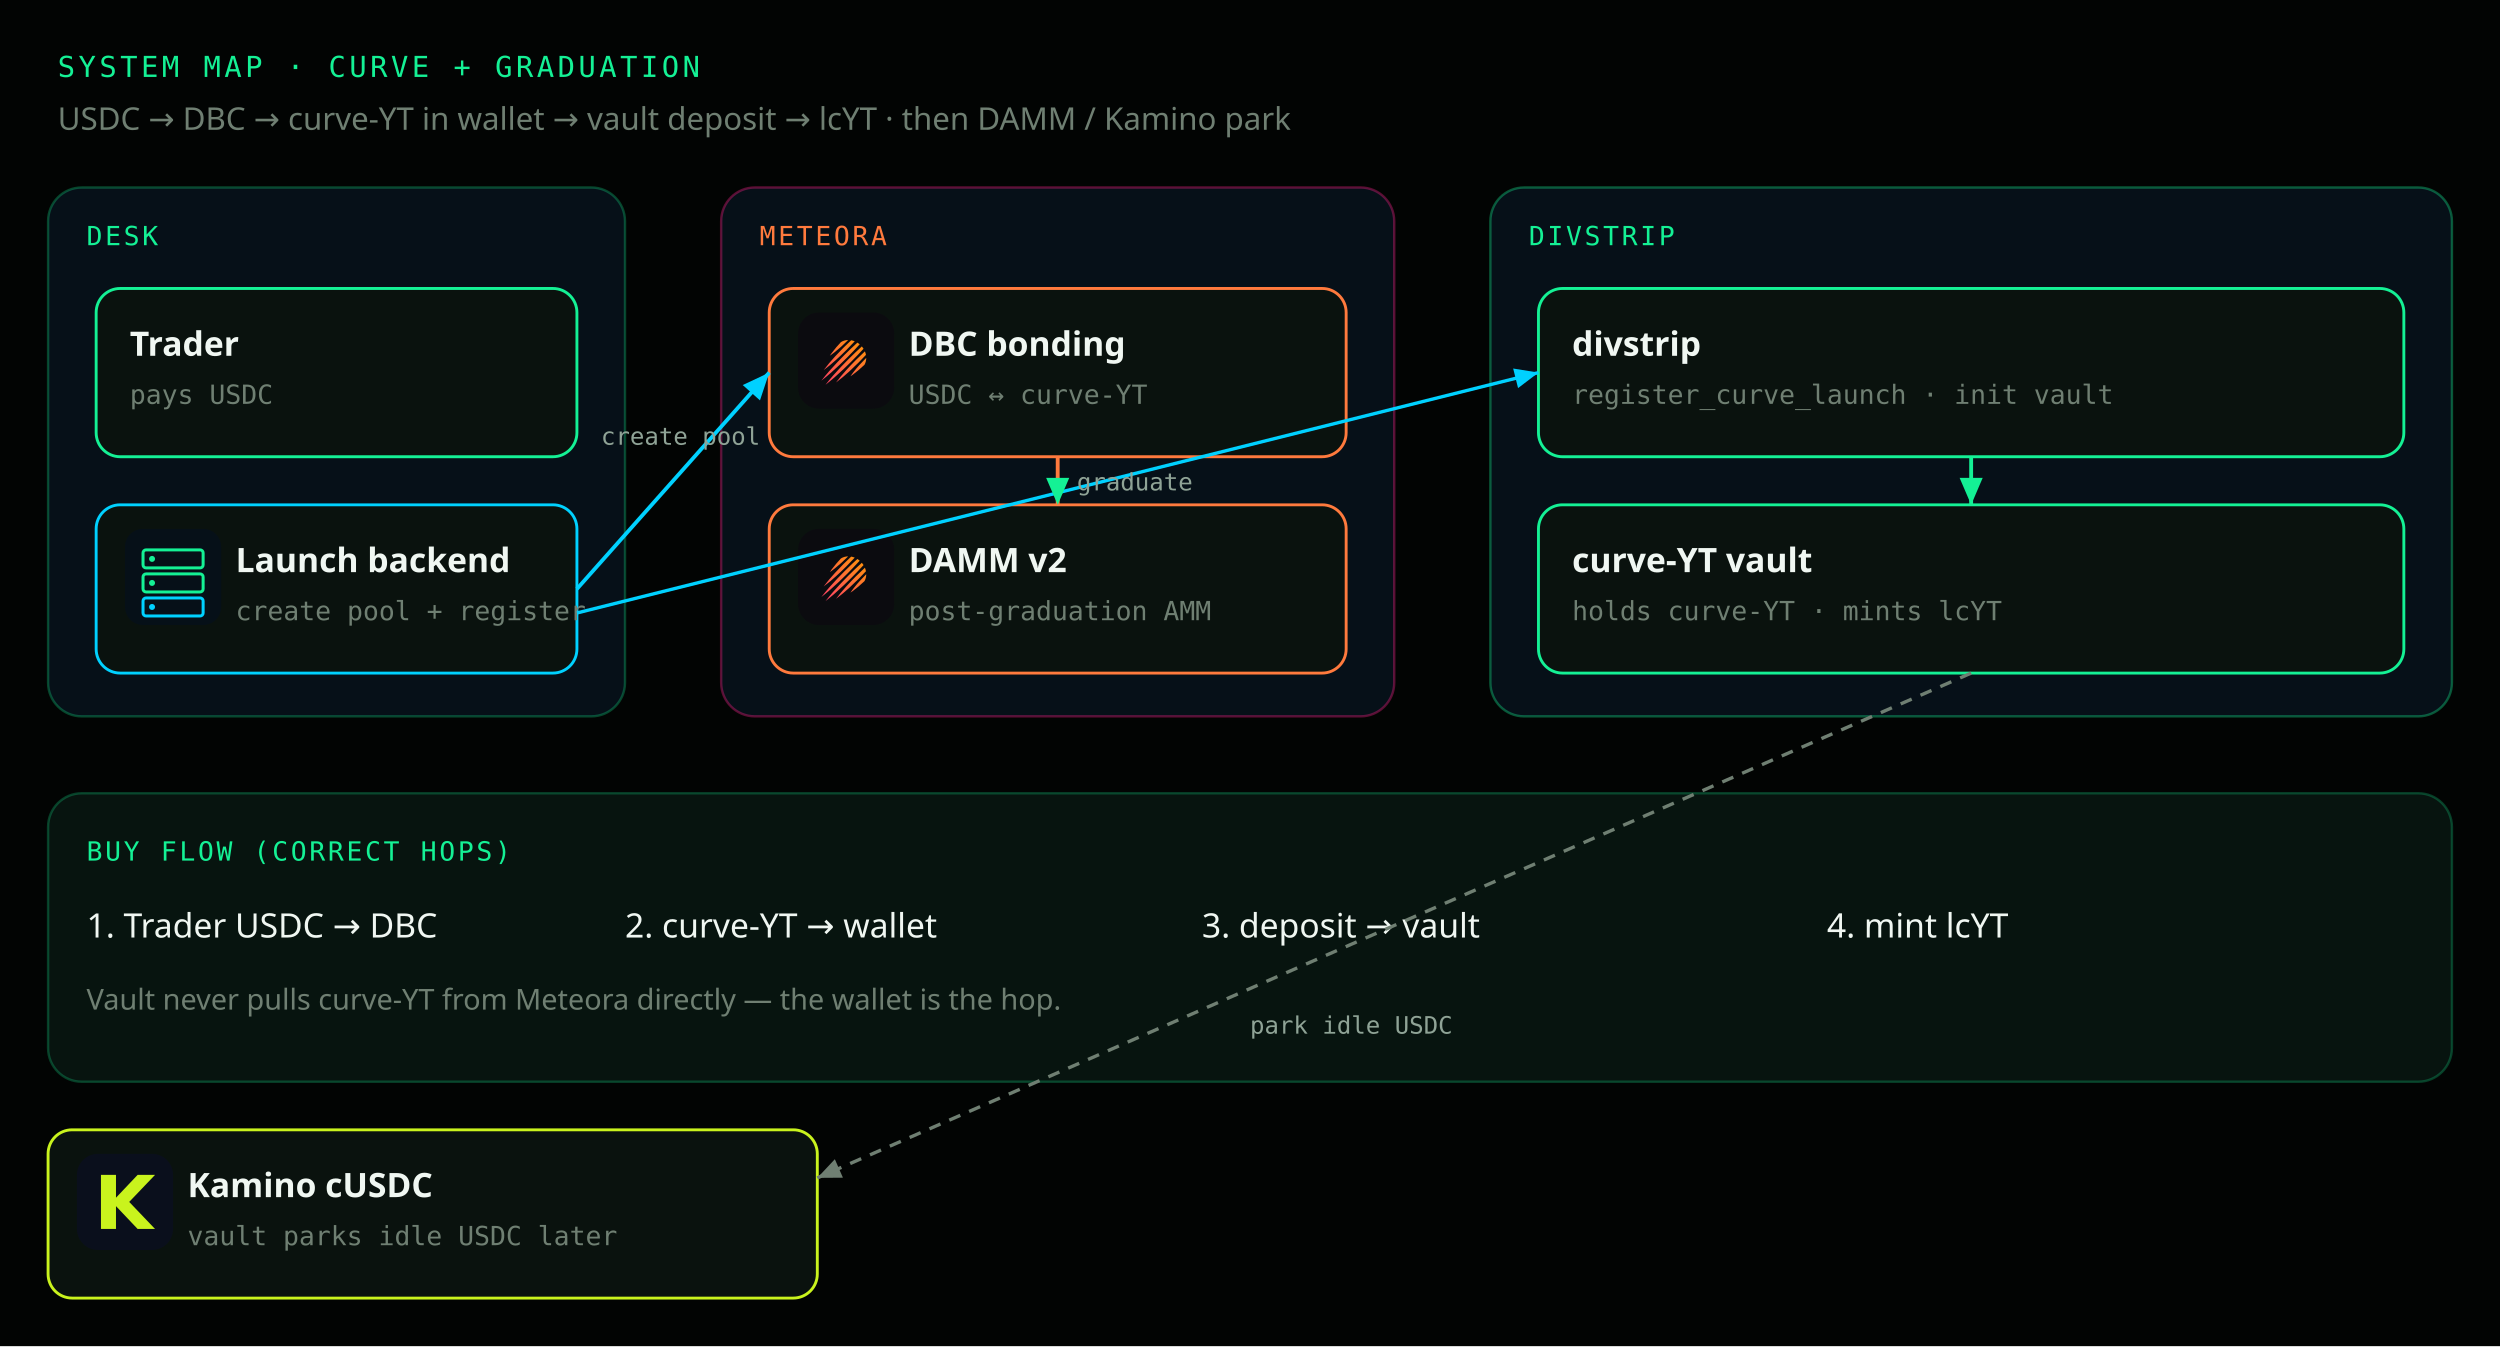
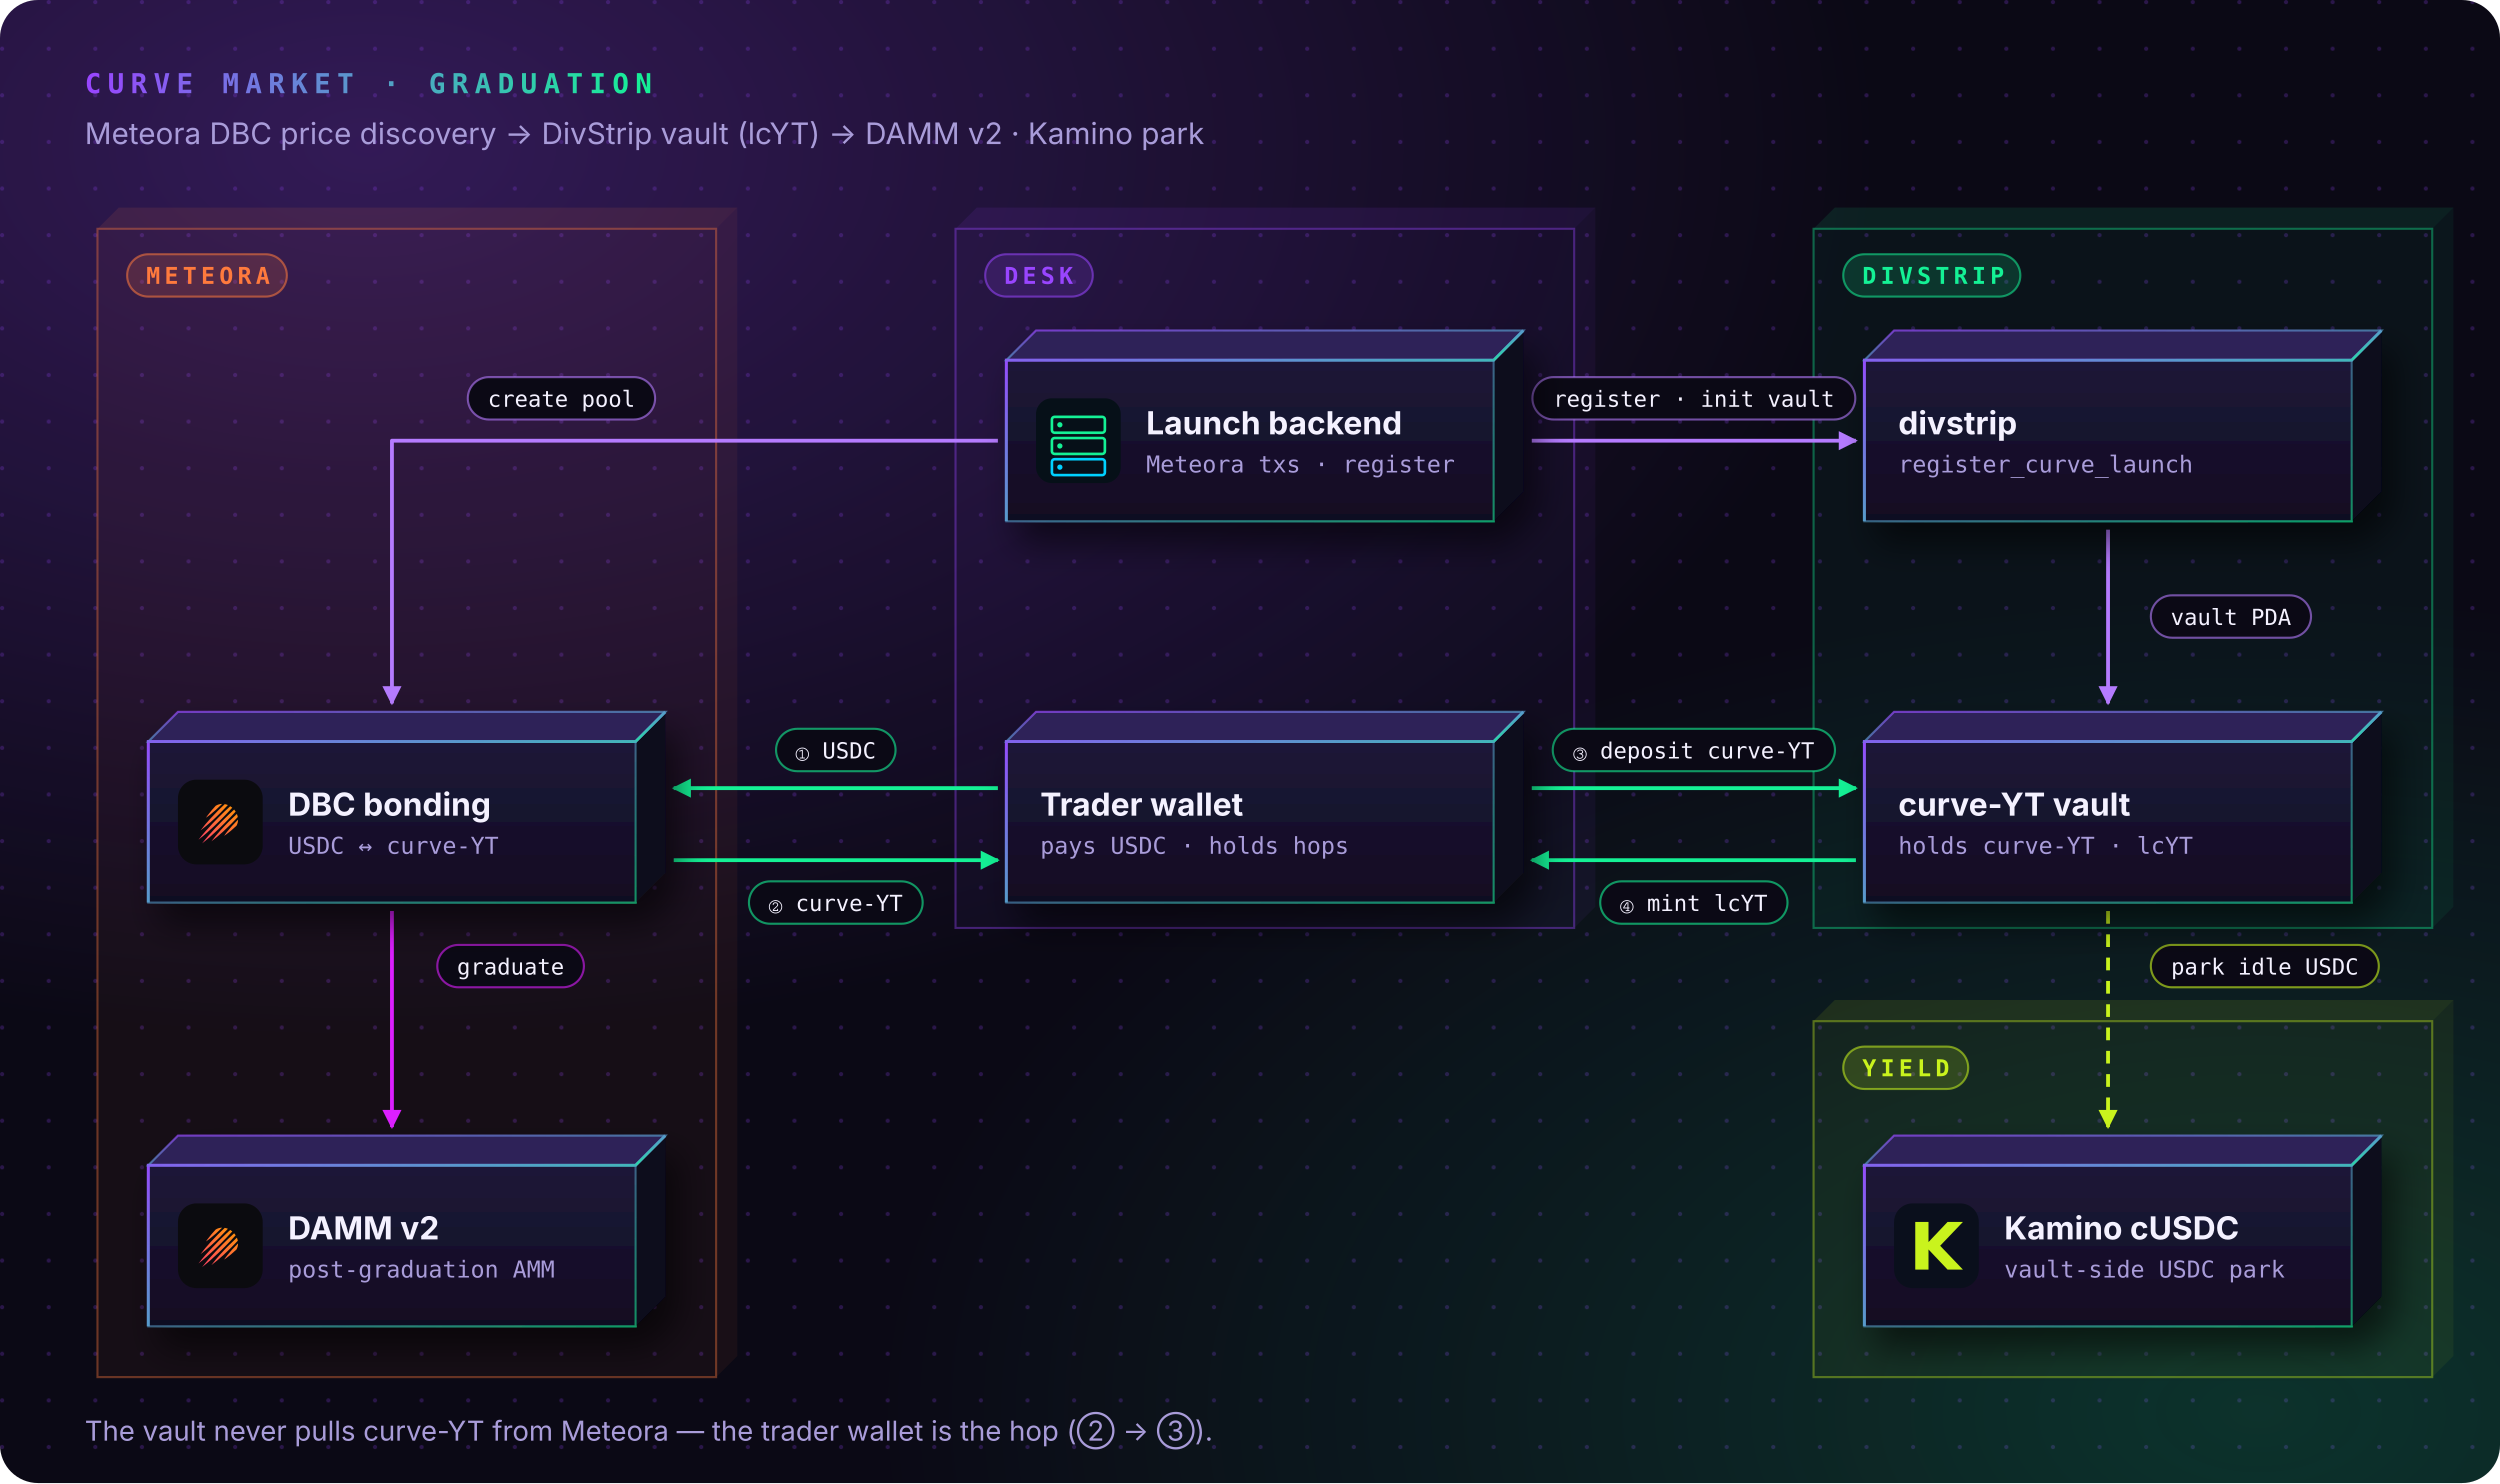
- <svg xmlns="http://www.w3.org/2000/svg" viewBox="0 0 1040 560" role="img" aria-label="Curve market system map">
+ <svg xmlns="http://www.w3.org/2000/svg" viewBox="0 0 1180 700" width="1180" height="700" role="img" aria-label="Curve market system map">
  <defs>
-     <marker id="arrow" markerWidth="8" markerHeight="8" refX="7" refY="3" orient="auto">
-       <path d="M0,0 L7,3 L0,6 Z" fill="#14f195" />
-     </marker>
-     <marker id="arrow-cyan" markerWidth="8" markerHeight="8" refX="7" refY="3" orient="auto">
-       <path d="M0,0 L7,3 L0,6 Z" fill="#00d1ff" />
-     </marker>
-     <marker id="arrow-muted" markerWidth="8" markerHeight="8" refX="7" refY="3" orient="auto">
-       <path d="M0,0 L7,3 L0,6 Z" fill="#6f7f72" />
+     <linearGradient id="sol" x1="0" y1="0" x2="1" y2="1">
+       <stop offset="0" stop-color="#9945FF" />
+       <stop offset="1" stop-color="#14F195" />
+     </linearGradient>
+     <linearGradient id="sol-h" x1="0" y1="0" x2="1" y2="0">
+       <stop offset="0" stop-color="#9945FF" />
+       <stop offset="1" stop-color="#14F195" />
+     </linearGradient>
+     <linearGradient id="face" x1="0" y1="0" x2="0" y2="1">
+       <stop offset="0" stop-color="#1D1638" />
+       <stop offset="1" stop-color="#110D22" />
+     </linearGradient>
+     <radialGradient id="glow-p" cx="0.15" cy="0.1" r="0.6">
+       <stop offset="0" stop-color="#9945FF" stop-opacity="0.28" />
+       <stop offset="1" stop-color="#9945FF" stop-opacity="0" />
+     </radialGradient>
+     <radialGradient id="glow-g" cx="0.9" cy="0.95" r="0.55">
+       <stop offset="0" stop-color="#14F195" stop-opacity="0.18" />
+       <stop offset="1" stop-color="#14F195" stop-opacity="0" />
+     </radialGradient>
+     <pattern id="dots" width="22" height="22" patternUnits="userSpaceOnUse">
+       <circle cx="1" cy="1" r="1" fill="#9945FF" fill-opacity="0.22" />
+     </pattern>
+     <filter id="shadow" x="-20%" y="-20%" width="140%" height="160%">
+       <feDropShadow dx="6" dy="10" stdDeviation="8" flood-color="#000" flood-opacity="0.55" />
+     </filter>
+     <marker id="ah-purple" viewBox="0 0 10 10" refX="9" refY="5" markerWidth="9" markerHeight="9" markerUnits="userSpaceOnUse" orient="auto-start-reverse">
+       <path d="M0,0 L10,5 L0,10 z" fill="#B57BFF" />
+     </marker>
+     <marker id="ah-green" viewBox="0 0 10 10" refX="9" refY="5" markerWidth="9" markerHeight="9" markerUnits="userSpaceOnUse" orient="auto-start-reverse">
+       <path d="M0,0 L10,5 L0,10 z" fill="#14F195" />
+     </marker>
+     <marker id="ah-magenta" viewBox="0 0 10 10" refX="9" refY="5" markerWidth="9" markerHeight="9" markerUnits="userSpaceOnUse" orient="auto-start-reverse">
+       <path d="M0,0 L10,5 L0,10 z" fill="#DC1FFF" />
+     </marker>
+     <marker id="ah-lime" viewBox="0 0 10 10" refX="9" refY="5" markerWidth="9" markerHeight="9" markerUnits="userSpaceOnUse" orient="auto-start-reverse">
+       <path d="M0,0 L10,5 L0,10 z" fill="#C9F31D" />
    </marker>
  </defs>
-   <rect width="1040" height="560" fill="#020403" />
-   <text x="24" y="32" fill="#14f195" font-family="ui-monospace,monospace" font-size="12" letter-spacing="0.12em">SYSTEM MAP · CURVE + GRADUATION</text>
-   <text x="24" y="54" fill="#6f7f72" font-family="ui-sans-serif,system-ui,sans-serif" font-size="13">USDC → DBC → curve-YT in wallet → vault deposit → lcYT · then DAMM / Kamino park</text>
-   <rect x="20" y="78" width="240" height="220" rx="14" fill="#061018" stroke="rgba(20,241,149,0.28)" />
-   <text x="36" y="102" fill="#14f195" font-family="ui-monospace,monospace" font-size="11" letter-spacing="0.1em">DESK</text>
-   <rect x="40" y="120" width="200" height="70" rx="10" fill="#0a120e" stroke="#14f195" stroke-width="1.2" />
-   <text x="54" y="148" fill="#f0f7f2" font-family="ui-sans-serif,system-ui,sans-serif" font-size="14" font-weight="600">Trader</text>
-   <text x="54" y="168" fill="#6f7f72" font-family="ui-monospace,monospace" font-size="11">pays USDC</text>
-   <rect x="40" y="210" width="200" height="70" rx="10" fill="#0a120e" stroke="#00d1ff" stroke-width="1.2" />
-   <g transform="translate(52,220)">
+   <rect width="1180" height="700" rx="18" fill="#0B0915" />
+   <rect width="1180" height="700" rx="18" fill="url(#dots)" />
+   <rect width="1180" height="700" rx="18" fill="url(#glow-p)" />
+   <rect width="1180" height="700" rx="18" fill="url(#glow-g)" />
+   <text x="40" y="44" font-family="ui-monospace,SFMono-Regular,Menlo,monospace" font-size="13" letter-spacing="3" font-weight="700" fill="url(#sol-h)">CURVE MARKET · GRADUATION</text>
+   <text x="40" y="68" font-family="Inter,ui-sans-serif,system-ui,sans-serif" font-size="14" fill="#A99CD9">Meteora DBC price discovery → DivStrip vault (lcYT) → DAMM v2 · Kamino park</text>
+   <g>
+     <polygon points="46,108 338,108 348,98 56,98" fill="#FF7A3D" fill-opacity="0.10" />
+     <polygon points="338,108 348,98 348,640 338,650" fill="#FF7A3D" fill-opacity="0.06" />
+     <rect x="46" y="108" width="292" height="542" fill="#FF7A3D" fill-opacity="0.045" stroke="#FF7A3D" stroke-opacity="0.38" stroke-width="1" />
+     <rect x="60" y="120" width="75.4" height="20" rx="10" fill="#FF7A3D" fill-opacity="0.16" stroke="#FF7A3D" stroke-opacity="0.55" />
+     <text x="69" y="134" font-family="ui-monospace,SFMono-Regular,Menlo,monospace" font-size="11" letter-spacing="2" font-weight="700" fill="#FF7A3D">METEORA</text>
+   </g>
+   <g>
+     <polygon points="451,108 743,108 753,98 461,98" fill="#9945FF" fill-opacity="0.10" />
+     <polygon points="743,108 753,98 753,428 743,438" fill="#9945FF" fill-opacity="0.06" />
+     <rect x="451" y="108" width="292" height="330" fill="#9945FF" fill-opacity="0.045" stroke="#9945FF" stroke-opacity="0.38" stroke-width="1" />
+     <rect x="465" y="120" width="50.8" height="20" rx="10" fill="#9945FF" fill-opacity="0.16" stroke="#9945FF" stroke-opacity="0.55" />
+     <text x="474" y="134" font-family="ui-monospace,SFMono-Regular,Menlo,monospace" font-size="11" letter-spacing="2" font-weight="700" fill="#9945FF">DESK</text>
+   </g>
+   <g>
+     <polygon points="856,108 1148,108 1158,98 866,98" fill="#14F195" fill-opacity="0.10" />
+     <polygon points="1148,108 1158,98 1158,428 1148,438" fill="#14F195" fill-opacity="0.06" />
+     <rect x="856" y="108" width="292" height="330" fill="#14F195" fill-opacity="0.045" stroke="#14F195" stroke-opacity="0.38" stroke-width="1" />
+     <rect x="870" y="120" width="83.6" height="20" rx="10" fill="#14F195" fill-opacity="0.16" stroke="#14F195" stroke-opacity="0.55" />
+     <text x="879" y="134" font-family="ui-monospace,SFMono-Regular,Menlo,monospace" font-size="11" letter-spacing="2" font-weight="700" fill="#14F195">DIVSTRIP</text>
+   </g>
+   <g>
+     <polygon points="856,482 1148,482 1158,472 866,472" fill="#C9F31D" fill-opacity="0.10" />
+     <polygon points="1148,482 1158,472 1158,640 1148,650" fill="#C9F31D" fill-opacity="0.06" />
+     <rect x="856" y="482" width="292" height="168" fill="#C9F31D" fill-opacity="0.045" stroke="#C9F31D" stroke-opacity="0.38" stroke-width="1" />
+     <rect x="870" y="494" width="59.0" height="20" rx="10" fill="#C9F31D" fill-opacity="0.16" stroke="#C9F31D" stroke-opacity="0.55" />
+     <text x="879" y="508" font-family="ui-monospace,SFMono-Regular,Menlo,monospace" font-size="11" letter-spacing="2" font-weight="700" fill="#C9F31D">YIELD</text>
+   </g>
+   <path d="M723,208.0 L876,208.0" fill="none" stroke="#B57BFF" stroke-width="1.8" stroke-linejoin="round" marker-end="url(#ah-purple)" />
+   <rect x="723.3" y="178.0" width="152.4" height="20" rx="10" fill="#0B0915" stroke="#B57BFF" stroke-opacity="0.6" />
+   <text x="799.5" y="192.0" text-anchor="middle" font-family="ui-monospace,SFMono-Regular,Menlo,monospace" font-size="10.5" fill="#F4F1FF">register · init vault</text>
+   <path d="M471,208.0 L185.0,208.0 L185.0,332" fill="none" stroke="#B57BFF" stroke-width="1.8" stroke-linejoin="round" marker-end="url(#ah-purple)" />
+   <rect x="220.8" y="178.0" width="88.4" height="20" rx="10" fill="#0B0915" stroke="#B57BFF" stroke-opacity="0.6" />
+   <text x="265.0" y="192.0" text-anchor="middle" font-family="ui-monospace,SFMono-Regular,Menlo,monospace" font-size="10.5" fill="#F4F1FF">create pool</text>
+   <path d="M995.0,250 L995.0,332" fill="none" stroke="#B57BFF" stroke-width="1.8" stroke-linejoin="round" marker-end="url(#ah-purple)" />
+   <rect x="1015.2" y="281.0" width="75.6" height="20" rx="10" fill="#0B0915" stroke="#B57BFF" stroke-opacity="0.6" />
+   <text x="1053.0" y="295.0" text-anchor="middle" font-family="ui-monospace,SFMono-Regular,Menlo,monospace" font-size="10.5" fill="#F4F1FF">vault PDA</text>
+   <path d="M471,372 L318,372" fill="none" stroke="#14F195" stroke-width="1.8" stroke-linejoin="round" marker-end="url(#ah-green)" />
+   <rect x="366.3" y="344" width="56.4" height="20" rx="10" fill="#0B0915" stroke="#14F195" stroke-opacity="0.6" />
+   <text x="394.5" y="358" text-anchor="middle" font-family="ui-monospace,SFMono-Regular,Menlo,monospace" font-size="10.5" fill="#F4F1FF">① USDC</text>
+   <path d="M318,406 L471,406" fill="none" stroke="#14F195" stroke-width="1.8" stroke-linejoin="round" marker-end="url(#ah-green)" />
+   <rect x="353.5" y="416" width="82.0" height="20" rx="10" fill="#0B0915" stroke="#14F195" stroke-opacity="0.6" />
+   <text x="394.5" y="430" text-anchor="middle" font-family="ui-monospace,SFMono-Regular,Menlo,monospace" font-size="10.5" fill="#F4F1FF">② curve-YT</text>
+   <path d="M723,372 L876,372" fill="none" stroke="#14F195" stroke-width="1.8" stroke-linejoin="round" marker-end="url(#ah-green)" />
+   <rect x="732.9" y="344" width="133.2" height="20" rx="10" fill="#0B0915" stroke="#14F195" stroke-opacity="0.6" />
+   <text x="799.5" y="358" text-anchor="middle" font-family="ui-monospace,SFMono-Regular,Menlo,monospace" font-size="10.5" fill="#F4F1FF">③ deposit curve-YT</text>
+   <path d="M876,406 L723,406" fill="none" stroke="#14F195" stroke-width="1.8" stroke-linejoin="round" marker-end="url(#ah-green)" />
+   <rect x="755.3" y="416" width="88.4" height="20" rx="10" fill="#0B0915" stroke="#14F195" stroke-opacity="0.6" />
+   <text x="799.5" y="430" text-anchor="middle" font-family="ui-monospace,SFMono-Regular,Menlo,monospace" font-size="10.5" fill="#F4F1FF">④ mint lcYT</text>
+   <path d="M185.0,430 L185.0,532" fill="none" stroke="#DC1FFF" stroke-width="1.8" stroke-linejoin="round" marker-end="url(#ah-magenta)" />
+   <rect x="206.4" y="446" width="69.2" height="20" rx="10" fill="#0B0915" stroke="#DC1FFF" stroke-opacity="0.6" />
+   <text x="241.0" y="460" text-anchor="middle" font-family="ui-monospace,SFMono-Regular,Menlo,monospace" font-size="10.5" fill="#F4F1FF">graduate</text>
+   <path d="M995.0,430 L995.0,532" fill="none" stroke="#C9F31D" stroke-width="1.8" stroke-linejoin="round" stroke-dasharray="6 5" marker-end="url(#ah-lime)" />
+   <rect x="1015.2" y="446" width="107.6" height="20" rx="10" fill="#0B0915" stroke="#C9F31D" stroke-opacity="0.6" />
+   <text x="1069.0" y="460" text-anchor="middle" font-family="ui-monospace,SFMono-Regular,Menlo,monospace" font-size="10.5" fill="#F4F1FF">park idle USDC</text>
+   <g filter="url(#shadow)">
+     <polygon points="475,170 705,170 719,156 489,156" fill="#2E2358" />
+     <polygon points="705,170 719,156 719,232 705,246" fill="#0D0A1B" />
+     <rect x="475" y="170" width="230" height="76" fill="url(#face)" />
+     <polyline points="475,246 475,170 705,170 719,156" fill="none" stroke="url(#sol)" stroke-width="1.4" />
+     <polygon points="475,170 705,170 719,156 489,156" fill="none" stroke="url(#sol)" stroke-opacity="0.7" stroke-width="1" />
+     <rect x="475" y="170" width="230" height="76" fill="none" stroke="url(#sol)" stroke-opacity="0.55" stroke-width="1" />
+   </g>
+   <g transform="translate(489,188.0)">
    <g transform="scale(0.625)">
      <rect width="64" height="64" rx="12" fill="#061018" />
      <rect x="12" y="14" width="40" height="12" rx="2" fill="none" stroke="#14F195" stroke-width="2" />
      <rect x="12" y="30" width="40" height="12" rx="2" fill="none" stroke="#14F195" stroke-width="2" />
      <rect x="12" y="46" width="40" height="12" rx="2" fill="none" stroke="#00D1FF" stroke-width="2" />
      <circle cx="18" cy="20" r="2" fill="#14F195" />
      <circle cx="18" cy="36" r="2" fill="#14F195" />
      <circle cx="18" cy="52" r="2" fill="#00D1FF" />
    </g>
  </g>
-   <text x="98" y="238" fill="#f0f7f2" font-family="ui-sans-serif,system-ui,sans-serif" font-size="14" font-weight="600">Launch backend</text>
-   <text x="98" y="258" fill="#6f7f72" font-family="ui-monospace,monospace" font-size="11">create pool + register</text>
-   <rect x="300" y="78" width="280" height="220" rx="14" fill="#061018" stroke="rgba(255,33,137,0.35)" />
-   <text x="316" y="102" fill="#ff7a3d" font-family="ui-monospace,monospace" font-size="11" letter-spacing="0.1em">METEORA</text>
-   <rect x="320" y="120" width="240" height="70" rx="10" fill="#0a120e" stroke="#ff7a3d" stroke-width="1.2" />
-   <g transform="translate(332,130)">
+   <text x="541" y="205.0" font-family="Inter,ui-sans-serif,system-ui,sans-serif" font-size="15" font-weight="650" fill="#F4F1FF">Launch backend</text>
+   <text x="541" y="223.0" font-family="ui-monospace,SFMono-Regular,Menlo,monospace" font-size="11" fill="#A99CD9">Meteora txs · register</text>
+   <g filter="url(#shadow)">
+     <polygon points="880,170 1110,170 1124,156 894,156" fill="#2E2358" />
+     <polygon points="1110,170 1124,156 1124,232 1110,246" fill="#0D0A1B" />
+     <rect x="880" y="170" width="230" height="76" fill="url(#face)" />
+     <polyline points="880,246 880,170 1110,170 1124,156" fill="none" stroke="url(#sol)" stroke-width="1.4" />
+     <polygon points="880,170 1110,170 1124,156 894,156" fill="none" stroke="url(#sol)" stroke-opacity="0.7" stroke-width="1" />
+     <rect x="880" y="170" width="230" height="76" fill="none" stroke="url(#sol)" stroke-opacity="0.55" stroke-width="1" />
+   </g>
+   <text x="896" y="205.0" font-family="Inter,ui-sans-serif,system-ui,sans-serif" font-size="15" font-weight="650" fill="#F4F1FF">divstrip</text>
+   <text x="896" y="223.0" font-family="ui-monospace,SFMono-Regular,Menlo,monospace" font-size="11" fill="#A99CD9">register_curve_launch</text>
+   <g filter="url(#shadow)">
+     <polygon points="70,350 300,350 314,336 84,336" fill="#2E2358" />
+     <polygon points="300,350 314,336 314,412 300,426" fill="#0D0A1B" />
+     <rect x="70" y="350" width="230" height="76" fill="url(#face)" />
+     <polyline points="70,426 70,350 300,350 314,336" fill="none" stroke="url(#sol)" stroke-width="1.4" />
+     <polygon points="70,350 300,350 314,336 84,336" fill="none" stroke="url(#sol)" stroke-opacity="0.7" stroke-width="1" />
+     <rect x="70" y="350" width="230" height="76" fill="none" stroke="url(#sol)" stroke-opacity="0.55" stroke-width="1" />
+   </g>
+   <g transform="translate(84,368.0)">
    <g transform="scale(0.625)">
      <rect width="64" height="64" rx="14" fill="#0B0B0F" />
      <g transform="translate(14.5 14.5) scale(1)">
-         <path fill-rule="evenodd" clip-rule="evenodd" d="M18.803 3.819L18.809 3.813C17.096 3.845 15.442 4.307 14.019 5.209C12.952 6.344 11.908 7.501 10.898 8.69C9.797 9.982 8.736 11.309 7.727 12.68C7.351 13.195 6.981 13.717 6.632 14.26C7.175 13.911 7.697 13.541 8.212 13.165C8.82 12.717 9.419 12.258 10.01 11.791C12.899 9.512 15.606 7.017 18.206 4.428C18.405 4.226 18.604 4.023 18.803 3.819ZM17.523 10.6C19.45 8.651 21.359 6.678 23.214 4.657C22.44 4.341 21.645 4.113 20.849 3.976C19.131 5.575 17.447 7.209 15.781 8.858C13.864 10.792 11.966 12.751 10.122 14.758C7.448 17.665 4.883 20.673 2.524 23.857C5.4 21.725 8.134 19.426 10.777 17.029C13.081 14.943 15.318 12.785 17.523 10.6ZM26.522 6.671C23.802 9.682 20.982 12.601 18.127 15.481C16.415 17.18 14.69 18.867 12.939 20.526C9.115 24.151 5.172 27.652 0.988 30.879C4.288 26.599 7.876 22.572 11.59 18.666C13.17 17.005 14.772 15.366 16.386 13.739C19.195 10.956 22.041 8.204 24.972 5.547C25.508 5.875 26.027 6.249 26.522 6.671ZM29.081 9.619C28.749 9.087 28.37 8.573 27.947 8.083C24.933 10.804 22.012 13.628 19.129 16.484C17.429 18.197 15.741 19.925 14.08 21.677C10.455 25.5 6.957 29.442 3.731 33.624C8.004 30.329 12.025 26.749 15.925 23.041C17.592 21.454 19.238 19.846 20.871 18.226C23.661 15.41 26.419 12.558 29.081 9.619ZM29.983 11.366C30.306 12.13 30.541 12.915 30.689 13.702C29.072 15.44 27.417 17.143 25.75 18.83C23.796 20.766 21.817 22.682 19.789 24.545C16.901 27.2 13.912 29.745 10.75 32.088C12.872 29.224 15.16 26.502 17.547 23.869C19.642 21.553 21.811 19.305 24.008 17.089C25.967 15.151 27.95 13.231 29.983 11.366ZM29.697 20.304C30.481 18.919 30.872 17.342 30.877 15.715C30.643 15.943 30.409 16.172 30.178 16.401C27.559 19.03 25.038 21.768 22.737 24.693C22.297 25.253 21.865 25.82 21.441 26.395C21.064 26.91 20.695 27.432 20.346 27.975C20.889 27.626 21.411 27.256 21.926 26.88C23.186 25.951 24.41 24.98 25.603 23.974C27.006 22.793 28.367 21.564 29.697 20.304Z" fill="url(#m)" />
+         <path fill-rule="evenodd" clip-rule="evenodd" d="M18.803 3.819L18.809 3.813C17.096 3.845 15.442 4.307 14.019 5.209C12.952 6.344 11.908 7.501 10.898 8.69C9.797 9.982 8.736 11.309 7.727 12.68C7.351 13.195 6.981 13.717 6.632 14.26C7.175 13.911 7.697 13.541 8.212 13.165C8.82 12.717 9.419 12.258 10.01 11.791C12.899 9.512 15.606 7.017 18.206 4.428C18.405 4.226 18.604 4.023 18.803 3.819ZM17.523 10.6C19.45 8.651 21.359 6.678 23.214 4.657C22.44 4.341 21.645 4.113 20.849 3.976C19.131 5.575 17.447 7.209 15.781 8.858C13.864 10.792 11.966 12.751 10.122 14.758C7.448 17.665 4.883 20.673 2.524 23.857C5.4 21.725 8.134 19.426 10.777 17.029C13.081 14.943 15.318 12.785 17.523 10.6ZM26.522 6.671C23.802 9.682 20.982 12.601 18.127 15.481C16.415 17.18 14.69 18.867 12.939 20.526C9.115 24.151 5.172 27.652 0.988 30.879C4.288 26.599 7.876 22.572 11.59 18.666C13.17 17.005 14.772 15.366 16.386 13.739C19.195 10.956 22.041 8.204 24.972 5.547C25.508 5.875 26.027 6.249 26.522 6.671ZM29.081 9.619C28.749 9.087 28.37 8.573 27.947 8.083C24.933 10.804 22.012 13.628 19.129 16.484C17.429 18.197 15.741 19.925 14.08 21.677C10.455 25.5 6.957 29.442 3.731 33.624C8.004 30.329 12.025 26.749 15.925 23.041C17.592 21.454 19.238 19.846 20.871 18.226C23.661 15.41 26.419 12.558 29.081 9.619ZM29.983 11.366C30.306 12.13 30.541 12.915 30.689 13.702C29.072 15.44 27.417 17.143 25.75 18.83C23.796 20.766 21.817 22.682 19.789 24.545C16.901 27.2 13.912 29.745 10.75 32.088C12.872 29.224 15.16 26.502 17.547 23.869C19.642 21.553 21.811 19.305 24.008 17.089C25.967 15.151 27.95 13.231 29.983 11.366ZM29.697 20.304C30.481 18.919 30.872 17.342 30.877 15.715C30.643 15.943 30.409 16.172 30.178 16.401C27.559 19.03 25.038 21.768 22.737 24.693C22.297 25.253 21.865 25.82 21.441 26.395C21.064 26.91 20.695 27.432 20.346 27.975C20.889 27.626 21.411 27.256 21.926 26.88C23.186 25.951 24.41 24.98 25.603 23.974C27.006 22.793 28.367 21.564 29.697 20.304Z" fill="url(#m-meteora)" />
      </g>
      <defs>
-         <linearGradient id="m" x1="25" y1="70" x2="61" y2="27" gradientUnits="userSpaceOnUse">
+         <linearGradient id="m-meteora" x1="25" y1="70" x2="61" y2="27" gradientUnits="userSpaceOnUse">
          <stop stop-color="#FF2189" />
          <stop offset="1" stop-color="#FF9D00" />
        </linearGradient>
      </defs>
    </g>
  </g>
-   <text x="378" y="148" fill="#f0f7f2" font-family="ui-sans-serif,system-ui,sans-serif" font-size="14" font-weight="600">DBC bonding</text>
-   <text x="378" y="168" fill="#6f7f72" font-family="ui-monospace,monospace" font-size="11">USDC ↔ curve-YT</text>
-   <rect x="320" y="210" width="240" height="70" rx="10" fill="#0a120e" stroke="#ff7a3d" stroke-width="1.2" />
-   <g transform="translate(332,220)">
+   <text x="136" y="385.0" font-family="Inter,ui-sans-serif,system-ui,sans-serif" font-size="15" font-weight="650" fill="#F4F1FF">DBC bonding</text>
+   <text x="136" y="403.0" font-family="ui-monospace,SFMono-Regular,Menlo,monospace" font-size="11" fill="#A99CD9">USDC ↔ curve-YT</text>
+   <g filter="url(#shadow)">
+     <polygon points="475,350 705,350 719,336 489,336" fill="#2E2358" />
+     <polygon points="705,350 719,336 719,412 705,426" fill="#0D0A1B" />
+     <rect x="475" y="350" width="230" height="76" fill="url(#face)" />
+     <polyline points="475,426 475,350 705,350 719,336" fill="none" stroke="url(#sol)" stroke-width="1.4" />
+     <polygon points="475,350 705,350 719,336 489,336" fill="none" stroke="url(#sol)" stroke-opacity="0.7" stroke-width="1" />
+     <rect x="475" y="350" width="230" height="76" fill="none" stroke="url(#sol)" stroke-opacity="0.55" stroke-width="1" />
+   </g>
+   <text x="491" y="385.0" font-family="Inter,ui-sans-serif,system-ui,sans-serif" font-size="15" font-weight="650" fill="#F4F1FF">Trader wallet</text>
+   <text x="491" y="403.0" font-family="ui-monospace,SFMono-Regular,Menlo,monospace" font-size="11" fill="#A99CD9">pays USDC · holds hops</text>
+   <g filter="url(#shadow)">
+     <polygon points="880,350 1110,350 1124,336 894,336" fill="#2E2358" />
+     <polygon points="1110,350 1124,336 1124,412 1110,426" fill="#0D0A1B" />
+     <rect x="880" y="350" width="230" height="76" fill="url(#face)" />
+     <polyline points="880,426 880,350 1110,350 1124,336" fill="none" stroke="url(#sol)" stroke-width="1.4" />
+     <polygon points="880,350 1110,350 1124,336 894,336" fill="none" stroke="url(#sol)" stroke-opacity="0.7" stroke-width="1" />
+     <rect x="880" y="350" width="230" height="76" fill="none" stroke="url(#sol)" stroke-opacity="0.55" stroke-width="1" />
+   </g>
+   <text x="896" y="385.0" font-family="Inter,ui-sans-serif,system-ui,sans-serif" font-size="15" font-weight="650" fill="#F4F1FF">curve-YT vault</text>
+   <text x="896" y="403.0" font-family="ui-monospace,SFMono-Regular,Menlo,monospace" font-size="11" fill="#A99CD9">holds curve-YT · lcYT</text>
+   <g filter="url(#shadow)">
+     <polygon points="70,550 300,550 314,536 84,536" fill="#2E2358" />
+     <polygon points="300,550 314,536 314,612 300,626" fill="#0D0A1B" />
+     <rect x="70" y="550" width="230" height="76" fill="url(#face)" />
+     <polyline points="70,626 70,550 300,550 314,536" fill="none" stroke="url(#sol)" stroke-width="1.4" />
+     <polygon points="70,550 300,550 314,536 84,536" fill="none" stroke="url(#sol)" stroke-opacity="0.7" stroke-width="1" />
+     <rect x="70" y="550" width="230" height="76" fill="none" stroke="url(#sol)" stroke-opacity="0.55" stroke-width="1" />
+   </g>
+   <g transform="translate(84,568.0)">
    <g transform="scale(0.625)">
      <rect width="64" height="64" rx="14" fill="#0B0B0F" />
      <g transform="translate(14.5 14.5) scale(1)">
-         <path fill-rule="evenodd" clip-rule="evenodd" d="M18.803 3.819L18.809 3.813C17.096 3.845 15.442 4.307 14.019 5.209C12.952 6.344 11.908 7.501 10.898 8.69C9.797 9.982 8.736 11.309 7.727 12.68C7.351 13.195 6.981 13.717 6.632 14.26C7.175 13.911 7.697 13.541 8.212 13.165C8.82 12.717 9.419 12.258 10.01 11.791C12.899 9.512 15.606 7.017 18.206 4.428C18.405 4.226 18.604 4.023 18.803 3.819ZM17.523 10.6C19.45 8.651 21.359 6.678 23.214 4.657C22.44 4.341 21.645 4.113 20.849 3.976C19.131 5.575 17.447 7.209 15.781 8.858C13.864 10.792 11.966 12.751 10.122 14.758C7.448 17.665 4.883 20.673 2.524 23.857C5.4 21.725 8.134 19.426 10.777 17.029C13.081 14.943 15.318 12.785 17.523 10.6ZM26.522 6.671C23.802 9.682 20.982 12.601 18.127 15.481C16.415 17.18 14.69 18.867 12.939 20.526C9.115 24.151 5.172 27.652 0.988 30.879C4.288 26.599 7.876 22.572 11.59 18.666C13.17 17.005 14.772 15.366 16.386 13.739C19.195 10.956 22.041 8.204 24.972 5.547C25.508 5.875 26.027 6.249 26.522 6.671ZM29.081 9.619C28.749 9.087 28.37 8.573 27.947 8.083C24.933 10.804 22.012 13.628 19.129 16.484C17.429 18.197 15.741 19.925 14.08 21.677C10.455 25.5 6.957 29.442 3.731 33.624C8.004 30.329 12.025 26.749 15.925 23.041C17.592 21.454 19.238 19.846 20.871 18.226C23.661 15.41 26.419 12.558 29.081 9.619ZM29.983 11.366C30.306 12.13 30.541 12.915 30.689 13.702C29.072 15.44 27.417 17.143 25.75 18.83C23.796 20.766 21.817 22.682 19.789 24.545C16.901 27.2 13.912 29.745 10.75 32.088C12.872 29.224 15.16 26.502 17.547 23.869C19.642 21.553 21.811 19.305 24.008 17.089C25.967 15.151 27.95 13.231 29.983 11.366ZM29.697 20.304C30.481 18.919 30.872 17.342 30.877 15.715C30.643 15.943 30.409 16.172 30.178 16.401C27.559 19.03 25.038 21.768 22.737 24.693C22.297 25.253 21.865 25.82 21.441 26.395C21.064 26.91 20.695 27.432 20.346 27.975C20.889 27.626 21.411 27.256 21.926 26.88C23.186 25.951 24.41 24.98 25.603 23.974C27.006 22.793 28.367 21.564 29.697 20.304Z" fill="url(#m)" />
+         <path fill-rule="evenodd" clip-rule="evenodd" d="M18.803 3.819L18.809 3.813C17.096 3.845 15.442 4.307 14.019 5.209C12.952 6.344 11.908 7.501 10.898 8.69C9.797 9.982 8.736 11.309 7.727 12.68C7.351 13.195 6.981 13.717 6.632 14.26C7.175 13.911 7.697 13.541 8.212 13.165C8.82 12.717 9.419 12.258 10.01 11.791C12.899 9.512 15.606 7.017 18.206 4.428C18.405 4.226 18.604 4.023 18.803 3.819ZM17.523 10.6C19.45 8.651 21.359 6.678 23.214 4.657C22.44 4.341 21.645 4.113 20.849 3.976C19.131 5.575 17.447 7.209 15.781 8.858C13.864 10.792 11.966 12.751 10.122 14.758C7.448 17.665 4.883 20.673 2.524 23.857C5.4 21.725 8.134 19.426 10.777 17.029C13.081 14.943 15.318 12.785 17.523 10.6ZM26.522 6.671C23.802 9.682 20.982 12.601 18.127 15.481C16.415 17.18 14.69 18.867 12.939 20.526C9.115 24.151 5.172 27.652 0.988 30.879C4.288 26.599 7.876 22.572 11.59 18.666C13.17 17.005 14.772 15.366 16.386 13.739C19.195 10.956 22.041 8.204 24.972 5.547C25.508 5.875 26.027 6.249 26.522 6.671ZM29.081 9.619C28.749 9.087 28.37 8.573 27.947 8.083C24.933 10.804 22.012 13.628 19.129 16.484C17.429 18.197 15.741 19.925 14.08 21.677C10.455 25.5 6.957 29.442 3.731 33.624C8.004 30.329 12.025 26.749 15.925 23.041C17.592 21.454 19.238 19.846 20.871 18.226C23.661 15.41 26.419 12.558 29.081 9.619ZM29.983 11.366C30.306 12.13 30.541 12.915 30.689 13.702C29.072 15.44 27.417 17.143 25.75 18.83C23.796 20.766 21.817 22.682 19.789 24.545C16.901 27.2 13.912 29.745 10.75 32.088C12.872 29.224 15.16 26.502 17.547 23.869C19.642 21.553 21.811 19.305 24.008 17.089C25.967 15.151 27.95 13.231 29.983 11.366ZM29.697 20.304C30.481 18.919 30.872 17.342 30.877 15.715C30.643 15.943 30.409 16.172 30.178 16.401C27.559 19.03 25.038 21.768 22.737 24.693C22.297 25.253 21.865 25.82 21.441 26.395C21.064 26.91 20.695 27.432 20.346 27.975C20.889 27.626 21.411 27.256 21.926 26.88C23.186 25.951 24.41 24.98 25.603 23.974C27.006 22.793 28.367 21.564 29.697 20.304Z" fill="url(#m-meteora)" />
      </g>
      <defs>
-         <linearGradient id="m" x1="25" y1="70" x2="61" y2="27" gradientUnits="userSpaceOnUse">
+         <linearGradient id="m-meteora" x1="25" y1="70" x2="61" y2="27" gradientUnits="userSpaceOnUse">
          <stop stop-color="#FF2189" />
          <stop offset="1" stop-color="#FF9D00" />
        </linearGradient>
      </defs>
    </g>
  </g>
-   <text x="378" y="238" fill="#f0f7f2" font-family="ui-sans-serif,system-ui,sans-serif" font-size="14" font-weight="600">DAMM v2</text>
-   <text x="378" y="258" fill="#6f7f72" font-family="ui-monospace,monospace" font-size="11">post-graduation AMM</text>
-   <rect x="620" y="78" width="400" height="220" rx="14" fill="#061018" stroke="rgba(20,241,149,0.35)" />
-   <text x="636" y="102" fill="#14f195" font-family="ui-monospace,monospace" font-size="11" letter-spacing="0.1em">DIVSTRIP</text>
-   <rect x="640" y="120" width="360" height="70" rx="10" fill="#0a120e" stroke="#14f195" stroke-width="1.2" />
-   <text x="654" y="148" fill="#f0f7f2" font-family="ui-sans-serif,system-ui,sans-serif" font-size="14" font-weight="600">divstrip</text>
-   <text x="654" y="168" fill="#6f7f72" font-family="ui-monospace,monospace" font-size="11">register_curve_launch · init vault</text>
-   <rect x="640" y="210" width="360" height="70" rx="10" fill="#0a120e" stroke="#14f195" stroke-width="1.2" />
-   <text x="654" y="238" fill="#f0f7f2" font-family="ui-sans-serif,system-ui,sans-serif" font-size="14" font-weight="600">curve-YT vault</text>
-   <text x="654" y="258" fill="#6f7f72" font-family="ui-monospace,monospace" font-size="11">holds curve-YT · mints lcYT</text>
-   <rect x="20" y="330" width="1000" height="120" rx="14" fill="#07140f" stroke="rgba(20,241,149,0.25)" />
-   <text x="36" y="358" fill="#14f195" font-family="ui-monospace,monospace" font-size="11" letter-spacing="0.1em">BUY FLOW (CORRECT HOPS)</text>
-   <text x="36" y="390" fill="#f0f7f2" font-family="ui-sans-serif,system-ui,sans-serif" font-size="14">1. Trader USDC → DBC</text>
-   <text x="260" y="390" fill="#f0f7f2" font-family="ui-sans-serif,system-ui,sans-serif" font-size="14">2. curve-YT → wallet</text>
-   <text x="500" y="390" fill="#f0f7f2" font-family="ui-sans-serif,system-ui,sans-serif" font-size="14">3. deposit → vault</text>
-   <text x="760" y="390" fill="#f0f7f2" font-family="ui-sans-serif,system-ui,sans-serif" font-size="14">4. mint lcYT</text>
-   <text x="36" y="420" fill="#6f7f72" font-family="ui-sans-serif,system-ui,sans-serif" font-size="12">Vault never pulls curve-YT from Meteora directly — the wallet is the hop.</text>
-   <rect x="20" y="470" width="320" height="70" rx="10" fill="#0a120e" stroke="#C9F31D" stroke-width="1.2" />
-   <g transform="translate(32,480)">
+   <text x="136" y="585.0" font-family="Inter,ui-sans-serif,system-ui,sans-serif" font-size="15" font-weight="650" fill="#F4F1FF">DAMM v2</text>
+   <text x="136" y="603.0" font-family="ui-monospace,SFMono-Regular,Menlo,monospace" font-size="11" fill="#A99CD9">post-graduation AMM</text>
+   <g filter="url(#shadow)">
+     <polygon points="880,550 1110,550 1124,536 894,536" fill="#2E2358" />
+     <polygon points="1110,550 1124,536 1124,612 1110,626" fill="#0D0A1B" />
+     <rect x="880" y="550" width="230" height="76" fill="url(#face)" />
+     <polyline points="880,626 880,550 1110,550 1124,536" fill="none" stroke="url(#sol)" stroke-width="1.4" />
+     <polygon points="880,550 1110,550 1124,536 894,536" fill="none" stroke="url(#sol)" stroke-opacity="0.7" stroke-width="1" />
+     <rect x="880" y="550" width="230" height="76" fill="none" stroke="url(#sol)" stroke-opacity="0.55" stroke-width="1" />
+   </g>
+   <g transform="translate(894,568.0)">
    <g transform="scale(0.625)">
      <rect width="64" height="64" rx="14" fill="#0A0F1C" />
      <path fill="#C9F31D" d="M16 14h10v15.2L40.4 14H52L34.8 32 52 50H40.4L26 34.8V50H16V14z" />
    </g>
  </g>
-   <text x="78" y="498" fill="#f0f7f2" font-family="ui-sans-serif,system-ui,sans-serif" font-size="14" font-weight="600">Kamino cUSDC</text>
-   <text x="78" y="518" fill="#6f7f72" font-family="ui-monospace,monospace" font-size="11">vault parks idle USDC later</text>
-   <line x1="820" y1="280" x2="340" y2="490" stroke="#6f7f72" stroke-width="1.4" stroke-dasharray="5 4" marker-end="url(#arrow-muted)" />
-   <text x="520" y="430" fill="#8fa396" font-family="ui-monospace,monospace" font-size="10">park idle USDC</text>
-   <line x1="240" y1="245" x2="320" y2="155" stroke="#00d1ff" stroke-width="1.6" marker-end="url(#arrow-cyan)" />
-   <text x="250" y="185" fill="#8fa396" font-family="ui-monospace,monospace" font-size="10">create pool</text>
-   <line x1="240" y1="255" x2="640" y2="155" stroke="#00d1ff" stroke-width="1.4" marker-end="url(#arrow-cyan)" />
-   <line x1="820" y1="190" x2="820" y2="210" stroke="#14f195" stroke-width="1.6" marker-end="url(#arrow)" />
-   <line x1="440" y1="190" x2="440" y2="210" stroke="#ff7a3d" stroke-width="1.6" marker-end="url(#arrow)" />
-   <text x="448" y="204" fill="#8fa396" font-family="ui-monospace,monospace" font-size="10">graduate</text>
+   <text x="946" y="585.0" font-family="Inter,ui-sans-serif,system-ui,sans-serif" font-size="15" font-weight="650" fill="#F4F1FF">Kamino cUSDC</text>
+   <text x="946" y="603.0" font-family="ui-monospace,SFMono-Regular,Menlo,monospace" font-size="11" fill="#A99CD9">vault-side USDC park</text>
+   <text x="40" y="680" font-family="Inter,ui-sans-serif,system-ui,sans-serif" font-size="13" fill="#A99CD9">The vault never pulls curve-YT from Meteora — the trader wallet is the hop (② → ③).</text>
</svg>
